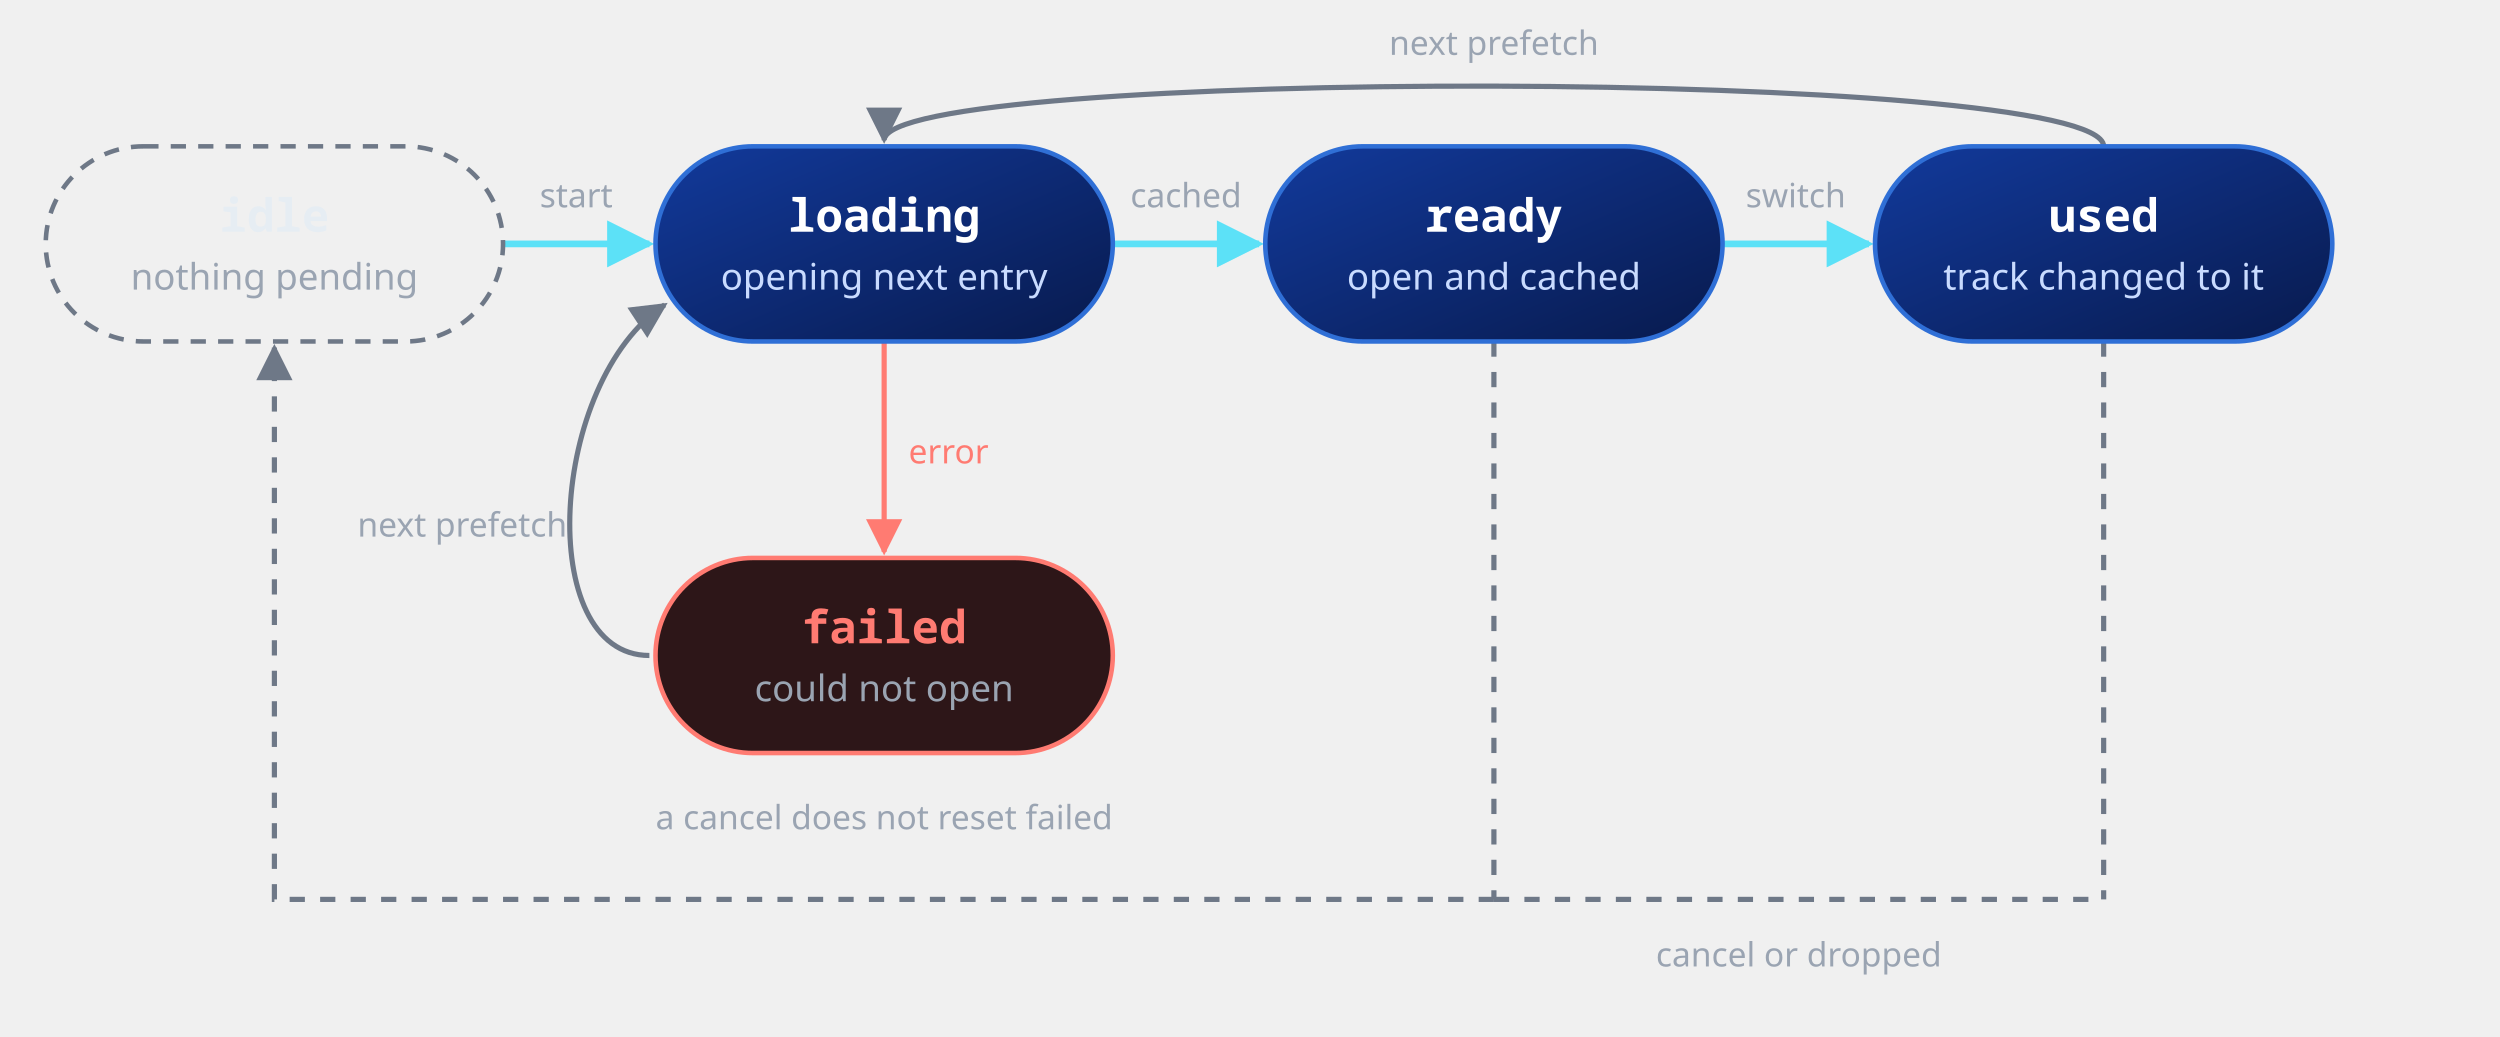
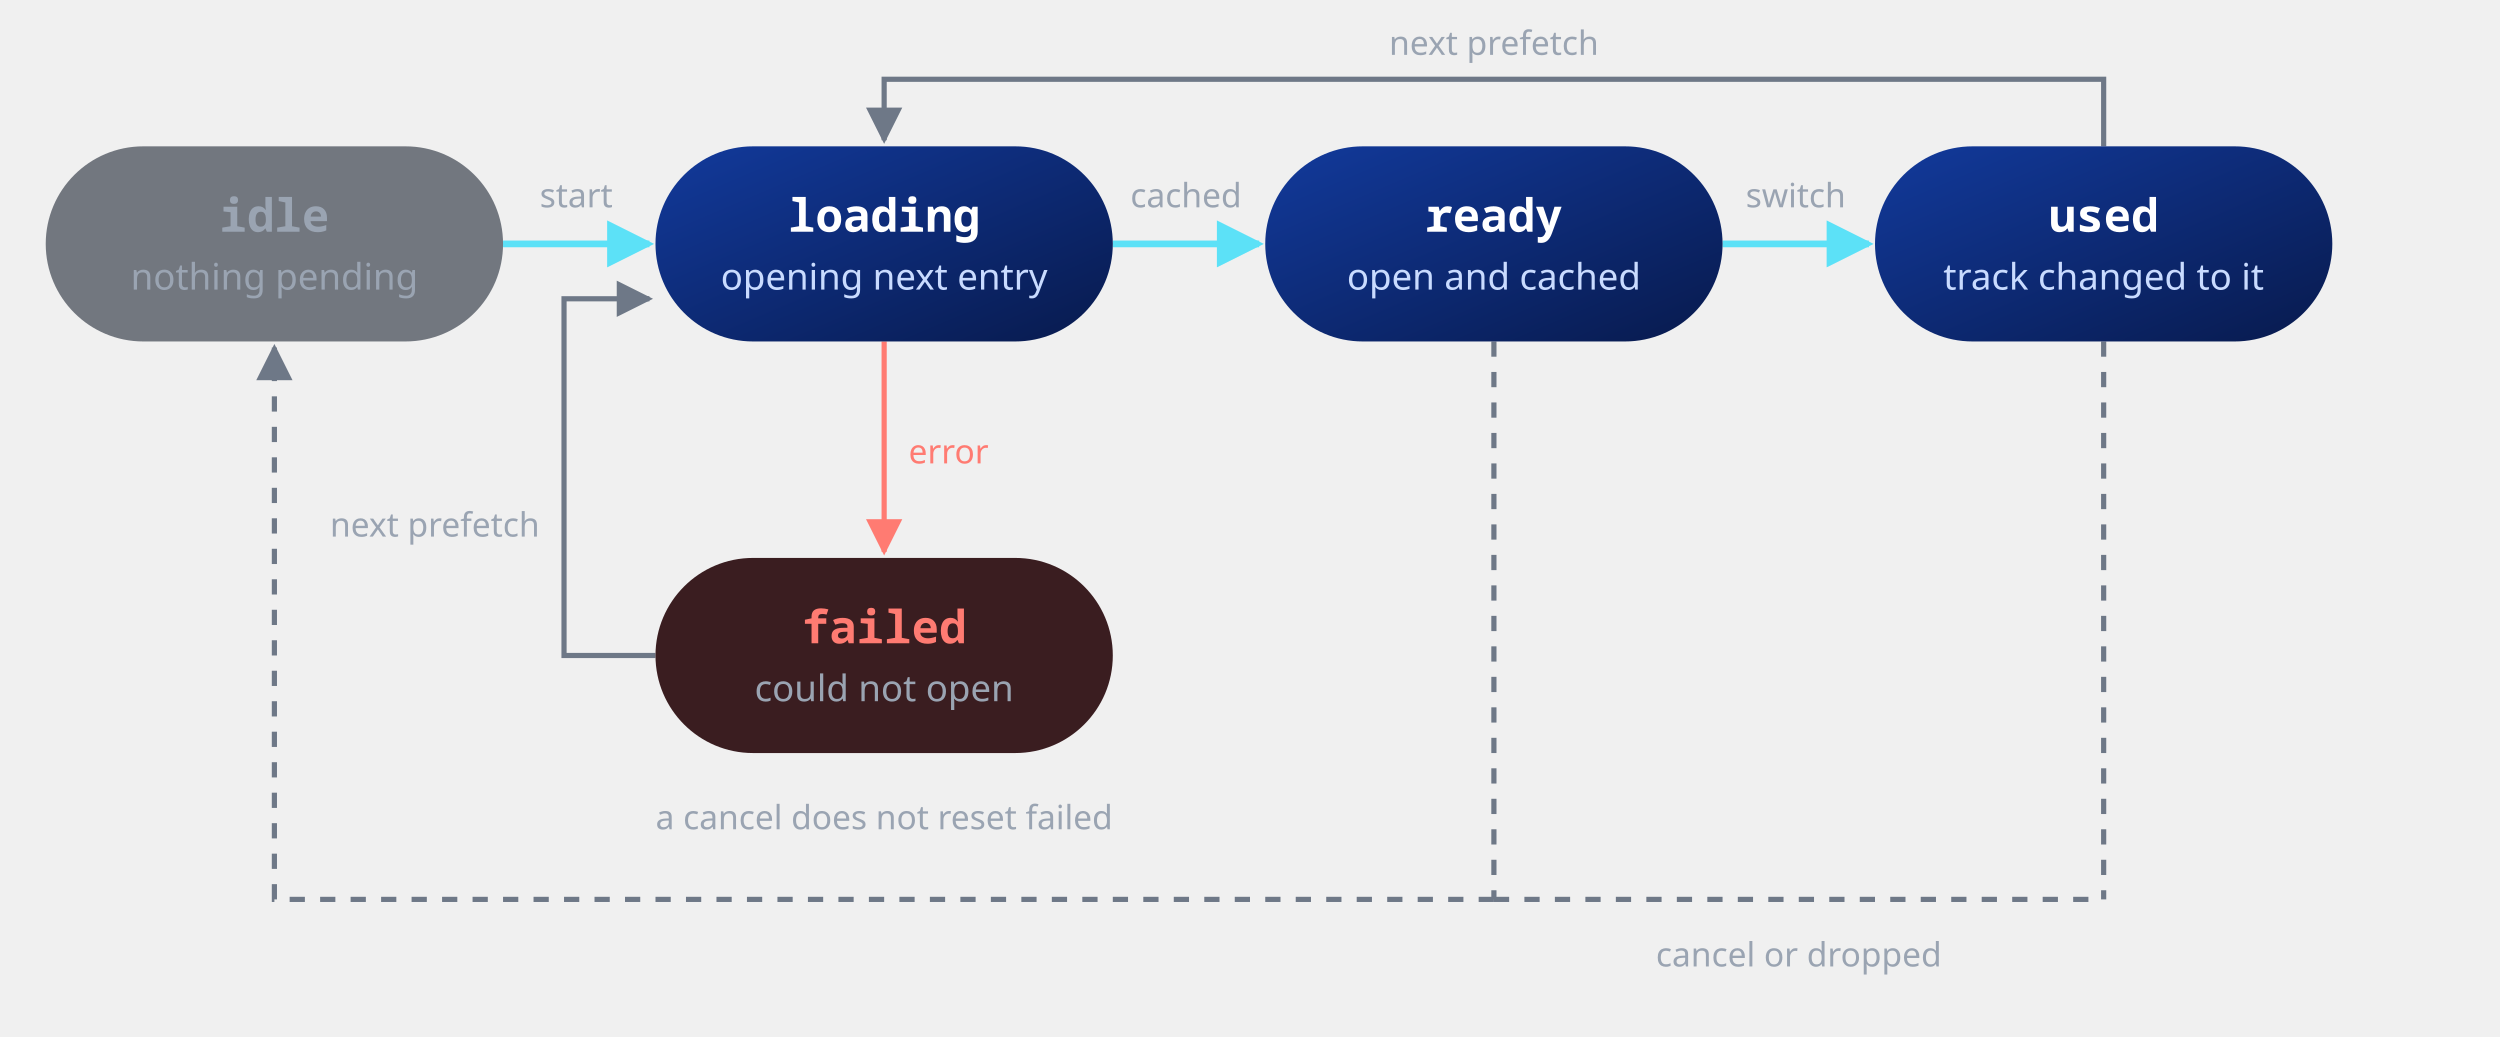
<svg xmlns="http://www.w3.org/2000/svg" viewBox="0 0 820 340" width="820" height="340" role="img" aria-label="Prefetch lifecycle">
  <defs>
    <linearGradient id="plate" x1="0" y1="0" x2="1" y2="1">
      <stop offset="0" stop-color="#123A9C" />
      <stop offset="1" stop-color="#081A4D" />
    </linearGradient>
    <linearGradient id="bars" x1="0" y1="1" x2="0" y2="0">
      <stop offset="0" stop-color="#5CE1F7" />
      <stop offset="1" stop-color="#FFFFFF" />
    </linearGradient>
    <marker id="mmain" viewBox="0 0 10 10" refX="9" refY="5" markerWidth="7" markerHeight="7" orient="auto-start-reverse">
      <path d="M0,0 L10,5 L0,10 z" fill="#5CE1F7" />
    </marker>
    <marker id="msec" viewBox="0 0 10 10" refX="9" refY="5" markerWidth="7" markerHeight="7" orient="auto-start-reverse">
      <path d="M0,0 L10,5 L0,10 z" fill="#6E7887" />
    </marker>
    <marker id="mfail" viewBox="0 0 10 10" refX="9" refY="5" markerWidth="7" markerHeight="7" orient="auto-start-reverse">
      <path d="M0,0 L10,5 L0,10 z" fill="#FF7B72" />
    </marker>
  </defs>
  <path d="M165,80 L213,80" fill="none" stroke="#5CE1F7" stroke-width="2.2" marker-end="url(#mmain)" />
  <text x="189" y="68" text-anchor="middle" font-family="Noto Sans, system-ui, -apple-system, Segoe UI, sans-serif" font-size="11" font-weight="400" fill="#9AA4B2">start</text>
  <path d="M365,80 L413,80" fill="none" stroke="#5CE1F7" stroke-width="2.2" marker-end="url(#mmain)" />
  <text x="389" y="68" text-anchor="middle" font-family="Noto Sans, system-ui, -apple-system, Segoe UI, sans-serif" font-size="11" font-weight="400" fill="#9AA4B2">cached</text>
  <path d="M565,80 L613,80" fill="none" stroke="#5CE1F7" stroke-width="2.2" marker-end="url(#mmain)" />
  <text x="589" y="68" text-anchor="middle" font-family="Noto Sans, system-ui, -apple-system, Segoe UI, sans-serif" font-size="11" font-weight="400" fill="#9AA4B2">switch</text>
  <path d="M290,112 L290,181" fill="none" stroke="#FF7B72" stroke-width="1.7" marker-end="url(#mfail)" />
  <text x="298" y="152" text-anchor="start" font-family="Noto Sans, system-ui, -apple-system, Segoe UI, sans-serif" font-size="11" font-weight="400" fill="#FF7B72">error</text>
-   <path d="M213,215 C175,215 180,125 218,100" fill="none" stroke="#6E7887" stroke-width="1.7" marker-end="url(#msec)" />
-   <text x="186" y="176" text-anchor="end" font-family="Noto Sans, system-ui, -apple-system, Segoe UI, sans-serif" font-size="11" font-weight="400" fill="#9AA4B2">next prefetch</text>
-   <path d="M690,48 C690,22 290,22 290,46" fill="none" stroke="#6E7887" stroke-width="1.7" marker-end="url(#msec)" />
+   <path d="M215,215 L185,215 L185,98 L213,98" fill="none" stroke="#6E7887" stroke-width="1.7" marker-end="url(#msec)" />
+   <text x="177" y="176" text-anchor="end" font-family="Noto Sans, system-ui, -apple-system, Segoe UI, sans-serif" font-size="11" font-weight="400" fill="#9AA4B2">next prefetch</text>
+   <path d="M690,48 L690,26 L290,26 L290,46" fill="none" stroke="#6E7887" stroke-width="1.7" marker-end="url(#msec)" />
  <text x="490" y="18" text-anchor="middle" font-family="Noto Sans, system-ui, -apple-system, Segoe UI, sans-serif" font-size="11" font-weight="400" fill="#9AA4B2">next prefetch</text>
  <path d="M490,112 L490,295 M690,112 L690,295 M490,295 L690,295" fill="none" stroke="#6E7887" stroke-width="1.7" stroke-dasharray="5 5" />
  <path d="M490,295 L90,295 L90,114" fill="none" stroke="#6E7887" stroke-width="1.7" stroke-dasharray="5 5" marker-end="url(#msec)" />
  <text x="590" y="317" text-anchor="middle" font-family="Noto Sans, system-ui, -apple-system, Segoe UI, sans-serif" font-size="11" font-weight="400" fill="#9AA4B2">cancel or dropped</text>
  <text x="290" y="272" text-anchor="middle" font-family="Noto Sans, system-ui, -apple-system, Segoe UI, sans-serif" font-size="11" font-weight="400" fill="#9AA4B2">a cancel does not reset failed</text>
-   <rect x="15.0" y="48.0" width="150" height="64" rx="32.0" fill="none" stroke="#6E7887" stroke-width="1.5" stroke-dasharray="5 4" />
-   <text x="90" y="76" text-anchor="middle" font-family="Noto Sans Mono, ui-monospace, SFMono-Regular, Menlo, monospace" font-size="15" font-weight="600" fill="#E6EDF3">idle</text>
+   <rect x="15.0" y="48.0" width="150" height="64" rx="32.0" fill="#1F2735" fill-opacity="0.6" />
+   <text x="90" y="76" text-anchor="middle" font-family="Noto Sans Mono, ui-monospace, SFMono-Regular, Menlo, monospace" font-size="15" font-weight="600" fill="#9AA4B2">idle</text>
  <text x="90" y="95" text-anchor="middle" font-family="Noto Sans, system-ui, -apple-system, Segoe UI, sans-serif" font-size="12" fill="#9AA4B2">nothing pending</text>
-   <rect x="215.0" y="48.0" width="150" height="64" rx="32.0" fill="url(#plate)" stroke="#2F6FD6" stroke-width="1.5" />
+   <rect x="215.0" y="48.0" width="150" height="64" rx="32.0" fill="url(#plate)" fill-opacity="1" />
  <text x="290" y="76" text-anchor="middle" font-family="Noto Sans Mono, ui-monospace, SFMono-Regular, Menlo, monospace" font-size="15" font-weight="600" fill="#FFFFFF">loading</text>
  <text x="290" y="95" text-anchor="middle" font-family="Noto Sans, system-ui, -apple-system, Segoe UI, sans-serif" font-size="12" fill="#C9DBFF">opening next entry</text>
-   <rect x="415.0" y="48.0" width="150" height="64" rx="32.0" fill="url(#plate)" stroke="#2F6FD6" stroke-width="1.5" />
+   <rect x="415.0" y="48.0" width="150" height="64" rx="32.0" fill="url(#plate)" fill-opacity="1" />
  <text x="490" y="76" text-anchor="middle" font-family="Noto Sans Mono, ui-monospace, SFMono-Regular, Menlo, monospace" font-size="15" font-weight="600" fill="#FFFFFF">ready</text>
  <text x="490" y="95" text-anchor="middle" font-family="Noto Sans, system-ui, -apple-system, Segoe UI, sans-serif" font-size="12" fill="#C9DBFF">open and cached</text>
-   <rect x="615.0" y="48.0" width="150" height="64" rx="32.0" fill="url(#plate)" stroke="#2F6FD6" stroke-width="1.5" />
+   <rect x="615.0" y="48.0" width="150" height="64" rx="32.0" fill="url(#plate)" fill-opacity="1" />
  <text x="690" y="76" text-anchor="middle" font-family="Noto Sans Mono, ui-monospace, SFMono-Regular, Menlo, monospace" font-size="15" font-weight="600" fill="#FFFFFF">used</text>
  <text x="690" y="95" text-anchor="middle" font-family="Noto Sans, system-ui, -apple-system, Segoe UI, sans-serif" font-size="12" fill="#C9DBFF">track changed to it</text>
-   <rect x="215.0" y="183.0" width="150" height="64" rx="32.0" fill="#2D1618" stroke="#FF7B72" stroke-width="1.5" />
+   <rect x="215.0" y="183.0" width="150" height="64" rx="32.0" fill="#3A1D20" fill-opacity="1" />
  <text x="290" y="211" text-anchor="middle" font-family="Noto Sans Mono, ui-monospace, SFMono-Regular, Menlo, monospace" font-size="15" font-weight="600" fill="#FF7B72">failed</text>
  <text x="290" y="230" text-anchor="middle" font-family="Noto Sans, system-ui, -apple-system, Segoe UI, sans-serif" font-size="12" fill="#9AA4B2">could not open</text>
</svg>
